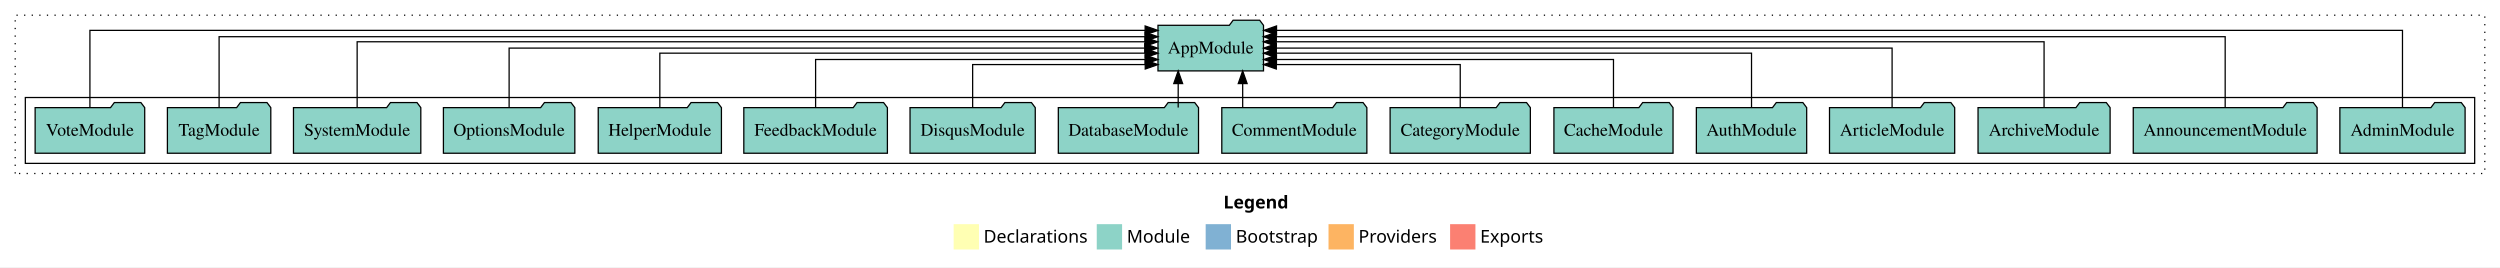
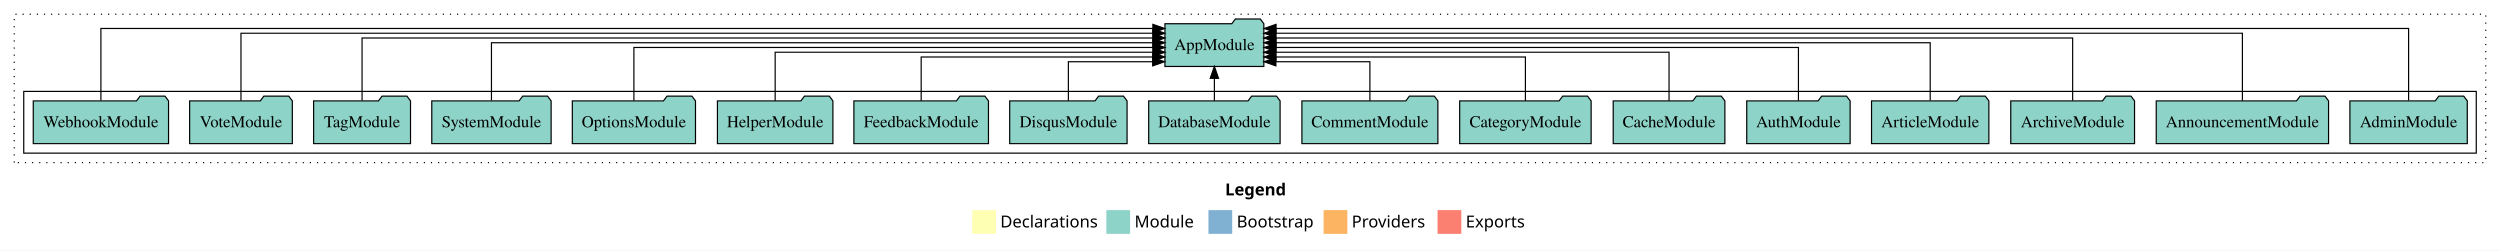
- <svg xmlns="http://www.w3.org/2000/svg" width="1974pt" height="211pt" viewBox="0.00 0.00 1974.00 211.00">
+ <svg xmlns="http://www.w3.org/2000/svg" width="2106pt" height="211pt" viewBox="0.00 0.00 2106.00 211.00">
  <g id="graph0" class="graph" transform="scale(1 1) rotate(0) translate(4 207)">
-     <polygon fill="white" stroke="transparent" points="-4,4 -4,-207 1970,-207 1970,4 -4,4" />
-     <text text-anchor="start" x="962.01" y="-42.4" font-family="Times-12" font-weight="bold" font-size="14.00">Legend</text>
-     <polygon fill="#ffffb3" stroke="transparent" points="749,-10 749,-30 769,-30 769,-10 749,-10" />
-     <text text-anchor="start" x="772.63" y="-15.4" font-family="Times-12" font-size="14.00">  Declarations</text>
-     <polygon fill="#8dd3c7" stroke="transparent" points="862,-10 862,-30 882,-30 882,-10 862,-10" />
-     <text text-anchor="start" x="885.73" y="-15.4" font-family="Times-12" font-size="14.00">  Module</text>
-     <polygon fill="#80b1d3" stroke="transparent" points="948,-10 948,-30 968,-30 968,-10 948,-10" />
-     <text text-anchor="start" x="971.78" y="-15.4" font-family="Times-12" font-size="14.00">  Bootstrap</text>
-     <polygon fill="#fdb462" stroke="transparent" points="1045,-10 1045,-30 1065,-30 1065,-10 1045,-10" />
-     <text text-anchor="start" x="1068.67" y="-15.4" font-family="Times-12" font-size="14.00">  Providers</text>
-     <polygon fill="#fb8072" stroke="transparent" points="1141,-10 1141,-30 1161,-30 1161,-10 1141,-10" />
-     <text text-anchor="start" x="1164.73" y="-15.4" font-family="Times-12" font-size="14.00">  Exports</text>
+     <polygon fill="white" stroke="transparent" points="-4,4 -4,-207 2102,-207 2102,4 -4,4" />
+     <text text-anchor="start" x="1028.01" y="-42.4" font-family="Times-12" font-weight="bold" font-size="14.00">Legend</text>
+     <polygon fill="#ffffb3" stroke="transparent" points="815,-10 815,-30 835,-30 835,-10 815,-10" />
+     <text text-anchor="start" x="838.63" y="-15.4" font-family="Times-12" font-size="14.00">  Declarations</text>
+     <polygon fill="#8dd3c7" stroke="transparent" points="928,-10 928,-30 948,-30 948,-10 928,-10" />
+     <text text-anchor="start" x="951.73" y="-15.4" font-family="Times-12" font-size="14.00">  Module</text>
+     <polygon fill="#80b1d3" stroke="transparent" points="1014,-10 1014,-30 1034,-30 1034,-10 1014,-10" />
+     <text text-anchor="start" x="1037.78" y="-15.4" font-family="Times-12" font-size="14.00">  Bootstrap</text>
+     <polygon fill="#fdb462" stroke="transparent" points="1111,-10 1111,-30 1131,-30 1131,-10 1111,-10" />
+     <text text-anchor="start" x="1134.67" y="-15.4" font-family="Times-12" font-size="14.00">  Providers</text>
+     <polygon fill="#fb8072" stroke="transparent" points="1207,-10 1207,-30 1227,-30 1227,-10 1207,-10" />
+     <text text-anchor="start" x="1230.73" y="-15.4" font-family="Times-12" font-size="14.00">  Exports</text>
    <g id="clust1" class="cluster">
-       <polygon fill="none" stroke="black" stroke-dasharray="1,5" points="8,-70 8,-195 1958,-195 1958,-70 8,-70" />
+       <polygon fill="none" stroke="black" stroke-dasharray="1,5" points="8,-70 8,-195 2090,-195 2090,-70 8,-70" />
    </g>
    <g id="clust3" class="cluster">
-       <polygon fill="none" stroke="black" points="16,-78 16,-130 1950,-130 1950,-78 16,-78" />
+       <polygon fill="none" stroke="black" points="16,-78 16,-130 2082,-130 2082,-78 16,-78" />
    </g>
    <g id="node1" class="node">
-       <polygon fill="#8dd3c7" stroke="black" points="1942.44,-122 1939.44,-126 1918.44,-126 1915.44,-122 1843.56,-122 1843.56,-86 1942.44,-86 1942.44,-122" />
-       <text text-anchor="middle" x="1893" y="-99.8" font-family="Times,serif" font-size="14.00">AdminModule</text>
+       <polygon fill="#8dd3c7" stroke="black" points="2074.44,-122 2071.44,-126 2050.44,-126 2047.44,-122 1975.56,-122 1975.56,-86 2074.44,-86 2074.44,-122" />
+       <text text-anchor="middle" x="2025" y="-99.8" font-family="Times,serif" font-size="14.00">AdminModule</text>
+     </g>
+     <g id="node18" class="node">
+       <polygon fill="#8dd3c7" stroke="black" points="1060.66,-187 1057.66,-191 1036.66,-191 1033.66,-187 977.34,-187 977.34,-151 1060.66,-151 1060.66,-187" />
+       <text text-anchor="middle" x="1019" y="-164.8" font-family="Times,serif" font-size="14.00">AppModule</text>
+     </g>
+     <g id="edge1" class="edge">
+       <path fill="none" stroke="black" d="M2025,-122.32C2025,-145.66 2025,-183 2025,-183 2025,-183 1070.95,-183 1070.95,-183" />
+       <polygon fill="black" stroke="black" points="1070.95,-179.5 1060.95,-183 1070.95,-186.5 1070.95,-179.5" />
+     </g>
+     <g id="node2" class="node">
+       <polygon fill="#8dd3c7" stroke="black" points="1957.58,-122 1954.58,-126 1933.58,-126 1930.58,-122 1812.42,-122 1812.42,-86 1957.58,-86 1957.58,-122" />
+       <text text-anchor="middle" x="1885" y="-99.8" font-family="Times,serif" font-size="14.00">AnnouncementModule</text>
+     </g>
+     <g id="edge2" class="edge">
+       <path fill="none" stroke="black" d="M1885,-122.16C1885,-144.35 1885,-179 1885,-179 1885,-179 1070.77,-179 1070.77,-179" />
+       <polygon fill="black" stroke="black" points="1070.77,-175.5 1060.77,-179 1070.77,-182.5 1070.77,-175.5" />
+     </g>
+     <g id="node3" class="node">
+       <polygon fill="#8dd3c7" stroke="black" points="1794.14,-122 1791.14,-126 1770.14,-126 1767.14,-122 1689.86,-122 1689.86,-86 1794.14,-86 1794.14,-122" />
+       <text text-anchor="middle" x="1742" y="-99.8" font-family="Times,serif" font-size="14.00">ArchiveModule</text>
+     </g>
+     <g id="edge3" class="edge">
+       <path fill="none" stroke="black" d="M1742,-122.28C1742,-143.32 1742,-175 1742,-175 1742,-175 1070.73,-175 1070.73,-175" />
+       <polygon fill="black" stroke="black" points="1070.73,-171.5 1060.73,-175 1070.73,-178.5 1070.73,-171.5" />
+     </g>
+     <g id="node4" class="node">
+       <polygon fill="#8dd3c7" stroke="black" points="1671.42,-122 1668.42,-126 1647.42,-126 1644.42,-122 1572.58,-122 1572.58,-86 1671.42,-86 1671.42,-122" />
+       <text text-anchor="middle" x="1622" y="-99.8" font-family="Times,serif" font-size="14.00">ArticleModule</text>
+     </g>
+     <g id="edge4" class="edge">
+       <path fill="none" stroke="black" d="M1622,-122.31C1622,-142.15 1622,-171 1622,-171 1622,-171 1070.92,-171 1070.92,-171" />
+       <polygon fill="black" stroke="black" points="1070.92,-167.5 1060.92,-171 1070.92,-174.5 1070.92,-167.5" />
+     </g>
+     <g id="node5" class="node">
+       <polygon fill="#8dd3c7" stroke="black" points="1554.55,-122 1551.55,-126 1530.55,-126 1527.55,-122 1467.45,-122 1467.45,-86 1554.55,-86 1554.55,-122" />
+       <text text-anchor="middle" x="1511" y="-99.8" font-family="Times,serif" font-size="14.00">AuthModule</text>
+     </g>
+     <g id="edge5" class="edge">
+       <path fill="none" stroke="black" d="M1511,-122.22C1511,-140.83 1511,-167 1511,-167 1511,-167 1070.95,-167 1070.95,-167" />
+       <polygon fill="black" stroke="black" points="1070.95,-163.5 1060.95,-167 1070.95,-170.5 1070.95,-163.5" />
+     </g>
+     <g id="node6" class="node">
+       <polygon fill="#8dd3c7" stroke="black" points="1449.03,-122 1446.03,-126 1425.03,-126 1422.03,-122 1354.97,-122 1354.97,-86 1449.03,-86 1449.03,-122" />
+       <text text-anchor="middle" x="1402" y="-99.8" font-family="Times,serif" font-size="14.00">CacheModule</text>
+     </g>
+     <g id="edge6" class="edge">
+       <path fill="none" stroke="black" d="M1402,-122.02C1402,-139.37 1402,-163 1402,-163 1402,-163 1070.72,-163 1070.72,-163" />
+       <polygon fill="black" stroke="black" points="1070.72,-159.5 1060.72,-163 1070.72,-166.5 1070.72,-159.5" />
+     </g>
+     <g id="node7" class="node">
+       <polygon fill="#8dd3c7" stroke="black" points="1336.37,-122 1333.37,-126 1312.37,-126 1309.37,-122 1225.63,-122 1225.63,-86 1336.37,-86 1336.37,-122" />
+       <text text-anchor="middle" x="1281" y="-99.8" font-family="Times,serif" font-size="14.00">CategoryModule</text>
+     </g>
+     <g id="edge7" class="edge">
+       <path fill="none" stroke="black" d="M1281,-122.01C1281,-138.05 1281,-159 1281,-159 1281,-159 1070.8,-159 1070.8,-159" />
+       <polygon fill="black" stroke="black" points="1070.8,-155.5 1060.8,-159 1070.8,-162.5 1070.8,-155.5" />
+     </g>
+     <g id="node8" class="node">
+       <polygon fill="#8dd3c7" stroke="black" points="1207.27,-122 1204.27,-126 1183.27,-126 1180.27,-122 1092.73,-122 1092.73,-86 1207.27,-86 1207.27,-122" />
+       <text text-anchor="middle" x="1150" y="-99.8" font-family="Times,serif" font-size="14.00">CommentModule</text>
+     </g>
+     <g id="edge8" class="edge">
+       <path fill="none" stroke="black" d="M1150,-122.12C1150,-136.78 1150,-155 1150,-155 1150,-155 1070.81,-155 1070.81,-155" />
+       <polygon fill="black" stroke="black" points="1070.81,-151.5 1060.81,-155 1070.81,-158.5 1070.81,-151.5" />
+     </g>
+     <g id="node9" class="node">
+       <polygon fill="#8dd3c7" stroke="black" points="1074.35,-122 1071.35,-126 1050.35,-126 1047.35,-122 963.65,-122 963.65,-86 1074.35,-86 1074.35,-122" />
+       <text text-anchor="middle" x="1019" y="-99.8" font-family="Times,serif" font-size="14.00">DatabaseModule</text>
+     </g>
+     <g id="edge9" class="edge">
+       <path fill="none" stroke="black" d="M1019,-122.11C1019,-122.11 1019,-140.99 1019,-140.99" />
+       <polygon fill="black" stroke="black" points="1015.5,-140.99 1019,-150.99 1022.5,-140.99 1015.5,-140.99" />
+     </g>
+     <g id="node10" class="node">
+       <polygon fill="#8dd3c7" stroke="black" points="945.44,-122 942.44,-126 921.44,-126 918.44,-122 846.56,-122 846.56,-86 945.44,-86 945.44,-122" />
+       <text text-anchor="middle" x="896" y="-99.8" font-family="Times,serif" font-size="14.00">DisqusModule</text>
+     </g>
+     <g id="edge10" class="edge">
+       <path fill="none" stroke="black" d="M896,-122.12C896,-136.78 896,-155 896,-155 896,-155 967.01,-155 967.01,-155" />
+       <polygon fill="black" stroke="black" points="967.01,-158.5 977.01,-155 967.01,-151.5 967.01,-158.5" />
+     </g>
+     <g id="node11" class="node">
+       <polygon fill="#8dd3c7" stroke="black" points="828.69,-122 825.69,-126 804.69,-126 801.69,-122 715.31,-122 715.31,-86 828.69,-86 828.69,-122" />
+       <text text-anchor="middle" x="772" y="-99.8" font-family="Times,serif" font-size="14.00">FeedbackModule</text>
+     </g>
+     <g id="edge11" class="edge">
+       <path fill="none" stroke="black" d="M772,-122.01C772,-138.05 772,-159 772,-159 772,-159 967.1,-159 967.1,-159" />
+       <polygon fill="black" stroke="black" points="967.1,-162.5 977.1,-159 967.1,-155.5 967.1,-162.5" />
+     </g>
+     <g id="node12" class="node">
+       <polygon fill="#8dd3c7" stroke="black" points="697.64,-122 694.64,-126 673.64,-126 670.64,-122 600.36,-122 600.36,-86 697.64,-86 697.64,-122" />
+       <text text-anchor="middle" x="649" y="-99.8" font-family="Times,serif" font-size="14.00">HelperModule</text>
+     </g>
+     <g id="edge12" class="edge">
+       <path fill="none" stroke="black" d="M649,-122.02C649,-139.37 649,-163 649,-163 649,-163 967.28,-163 967.28,-163" />
+       <polygon fill="black" stroke="black" points="967.28,-166.5 977.28,-163 967.28,-159.5 967.28,-166.5" />
+     </g>
+     <g id="node13" class="node">
+       <polygon fill="#8dd3c7" stroke="black" points="581.88,-122 578.88,-126 557.88,-126 554.88,-122 478.12,-122 478.12,-86 581.88,-86 581.88,-122" />
+       <text text-anchor="middle" x="530" y="-99.8" font-family="Times,serif" font-size="14.00">OptionsModule</text>
+     </g>
+     <g id="edge13" class="edge">
+       <path fill="none" stroke="black" d="M530,-122.22C530,-140.83 530,-167 530,-167 530,-167 967.31,-167 967.31,-167" />
+       <polygon fill="black" stroke="black" points="967.31,-170.5 977.31,-167 967.31,-163.5 967.31,-170.5" />
+     </g>
+     <g id="node14" class="node">
+       <polygon fill="#8dd3c7" stroke="black" points="460.27,-122 457.27,-126 436.27,-126 433.27,-122 359.73,-122 359.73,-86 460.27,-86 460.27,-122" />
+       <text text-anchor="middle" x="410" y="-99.8" font-family="Times,serif" font-size="14.00">SystemModule</text>
+     </g>
+     <g id="edge14" class="edge">
+       <path fill="none" stroke="black" d="M410,-122.31C410,-142.15 410,-171 410,-171 410,-171 967.14,-171 967.14,-171" />
+       <polygon fill="black" stroke="black" points="967.14,-174.5 977.14,-171 967.14,-167.5 967.14,-174.5" />
+     </g>
+     <g id="node15" class="node">
+       <polygon fill="#8dd3c7" stroke="black" points="341.82,-122 338.82,-126 317.82,-126 314.82,-122 260.18,-122 260.18,-86 341.82,-86 341.82,-122" />
+       <text text-anchor="middle" x="301" y="-99.8" font-family="Times,serif" font-size="14.00">TagModule</text>
+     </g>
+     <g id="edge15" class="edge">
+       <path fill="none" stroke="black" d="M301,-122.28C301,-143.32 301,-175 301,-175 301,-175 967.29,-175 967.29,-175" />
+       <polygon fill="black" stroke="black" points="967.29,-178.5 977.29,-175 967.29,-171.5 967.29,-178.5" />
+     </g>
+     <g id="node16" class="node">
+       <polygon fill="#8dd3c7" stroke="black" points="242.26,-122 239.26,-126 218.26,-126 215.26,-122 155.74,-122 155.74,-86 242.26,-86 242.26,-122" />
+       <text text-anchor="middle" x="199" y="-99.8" font-family="Times,serif" font-size="14.00">VoteModule</text>
+     </g>
+     <g id="edge16" class="edge">
+       <path fill="none" stroke="black" d="M199,-122.16C199,-144.35 199,-179 199,-179 199,-179 967.21,-179 967.21,-179" />
+       <polygon fill="black" stroke="black" points="967.21,-182.5 977.21,-179 967.21,-175.5 967.21,-182.5" />
    </g>
    <g id="node17" class="node">
-       <polygon fill="#8dd3c7" stroke="black" points="993.66,-187 990.66,-191 969.66,-191 966.66,-187 910.34,-187 910.34,-151 993.66,-151 993.66,-187" />
-       <text text-anchor="middle" x="952" y="-164.8" font-family="Times,serif" font-size="14.00">AppModule</text>
+       <polygon fill="#8dd3c7" stroke="black" points="137.98,-122 134.98,-126 113.98,-126 110.98,-122 24.02,-122 24.02,-86 137.98,-86 137.98,-122" />
+       <text text-anchor="middle" x="81" y="-99.8" font-family="Times,serif" font-size="14.00">WebhookModule</text>
    </g>
-     <g id="edge1" class="edge">
-       <path fill="none" stroke="black" d="M1893,-122.32C1893,-145.66 1893,-183 1893,-183 1893,-183 1003.95,-183 1003.95,-183" />
-       <polygon fill="black" stroke="black" points="1003.95,-179.5 993.95,-183 1003.95,-186.5 1003.95,-179.5" />
-     </g>
-     <g id="node2" class="node">
-       <polygon fill="#8dd3c7" stroke="black" points="1825.58,-122 1822.58,-126 1801.58,-126 1798.58,-122 1680.42,-122 1680.42,-86 1825.58,-86 1825.58,-122" />
-       <text text-anchor="middle" x="1753" y="-99.8" font-family="Times,serif" font-size="14.00">AnnouncementModule</text>
-     </g>
-     <g id="edge2" class="edge">
-       <path fill="none" stroke="black" d="M1753,-122.29C1753,-144.21 1753,-178 1753,-178 1753,-178 1003.66,-178 1003.66,-178" />
-       <polygon fill="black" stroke="black" points="1003.66,-174.5 993.66,-178 1003.66,-181.5 1003.66,-174.5" />
-     </g>
-     <g id="node3" class="node">
-       <polygon fill="#8dd3c7" stroke="black" points="1662.14,-122 1659.14,-126 1638.14,-126 1635.14,-122 1557.86,-122 1557.86,-86 1662.14,-86 1662.14,-122" />
-       <text text-anchor="middle" x="1610" y="-99.8" font-family="Times,serif" font-size="14.00">ArchiveModule</text>
-     </g>
-     <g id="edge3" class="edge">
-       <path fill="none" stroke="black" d="M1610,-122.03C1610,-142.77 1610,-174 1610,-174 1610,-174 1003.66,-174 1003.66,-174" />
-       <polygon fill="black" stroke="black" points="1003.66,-170.5 993.66,-174 1003.66,-177.5 1003.66,-170.5" />
-     </g>
-     <g id="node4" class="node">
-       <polygon fill="#8dd3c7" stroke="black" points="1539.42,-122 1536.42,-126 1515.42,-126 1512.42,-122 1440.58,-122 1440.58,-86 1539.42,-86 1539.42,-122" />
-       <text text-anchor="middle" x="1490" y="-99.8" font-family="Times,serif" font-size="14.00">ArticleModule</text>
-     </g>
-     <g id="edge4" class="edge">
-       <path fill="none" stroke="black" d="M1490,-122.11C1490,-141.34 1490,-169 1490,-169 1490,-169 1003.77,-169 1003.77,-169" />
-       <polygon fill="black" stroke="black" points="1003.77,-165.5 993.77,-169 1003.77,-172.5 1003.77,-165.5" />
-     </g>
-     <g id="node5" class="node">
-       <polygon fill="#8dd3c7" stroke="black" points="1422.55,-122 1419.55,-126 1398.55,-126 1395.55,-122 1335.45,-122 1335.45,-86 1422.55,-86 1422.55,-122" />
-       <text text-anchor="middle" x="1379" y="-99.8" font-family="Times,serif" font-size="14.00">AuthModule</text>
-     </g>
-     <g id="edge5" class="edge">
-       <path fill="none" stroke="black" d="M1379,-122.3C1379,-140.27 1379,-165 1379,-165 1379,-165 1003.72,-165 1003.72,-165" />
-       <polygon fill="black" stroke="black" points="1003.72,-161.5 993.72,-165 1003.72,-168.5 1003.72,-161.5" />
-     </g>
-     <g id="node6" class="node">
-       <polygon fill="#8dd3c7" stroke="black" points="1317.03,-122 1314.03,-126 1293.03,-126 1290.03,-122 1222.97,-122 1222.97,-86 1317.03,-86 1317.03,-122" />
-       <text text-anchor="middle" x="1270" y="-99.8" font-family="Times,serif" font-size="14.00">CacheModule</text>
-     </g>
-     <g id="edge6" class="edge">
-       <path fill="none" stroke="black" d="M1270,-122.03C1270,-138.4 1270,-160 1270,-160 1270,-160 1003.9,-160 1003.9,-160" />
-       <polygon fill="black" stroke="black" points="1003.9,-156.5 993.9,-160 1003.9,-163.5 1003.9,-156.5" />
-     </g>
-     <g id="node7" class="node">
-       <polygon fill="#8dd3c7" stroke="black" points="1204.37,-122 1201.37,-126 1180.37,-126 1177.37,-122 1093.63,-122 1093.63,-86 1204.37,-86 1204.37,-122" />
-       <text text-anchor="middle" x="1149" y="-99.8" font-family="Times,serif" font-size="14.00">CategoryModule</text>
-     </g>
-     <g id="edge7" class="edge">
-       <path fill="none" stroke="black" d="M1149,-122.19C1149,-137.18 1149,-156 1149,-156 1149,-156 1003.78,-156 1003.78,-156" />
-       <polygon fill="black" stroke="black" points="1003.78,-152.5 993.78,-156 1003.78,-159.5 1003.78,-152.5" />
-     </g>
-     <g id="node8" class="node">
-       <polygon fill="#8dd3c7" stroke="black" points="1075.27,-122 1072.27,-126 1051.27,-126 1048.27,-122 960.73,-122 960.73,-86 1075.27,-86 1075.27,-122" />
-       <text text-anchor="middle" x="1018" y="-99.8" font-family="Times,serif" font-size="14.00">CommentModule</text>
-     </g>
-     <g id="edge8" class="edge">
-       <path fill="none" stroke="black" d="M977.22,-122.11C977.22,-122.11 977.22,-140.99 977.22,-140.99" />
-       <polygon fill="black" stroke="black" points="973.72,-140.99 977.22,-150.99 980.72,-140.99 973.72,-140.99" />
-     </g>
-     <g id="node9" class="node">
-       <polygon fill="#8dd3c7" stroke="black" points="942.35,-122 939.35,-126 918.35,-126 915.35,-122 831.65,-122 831.65,-86 942.35,-86 942.35,-122" />
-       <text text-anchor="middle" x="887" y="-99.8" font-family="Times,serif" font-size="14.00">DatabaseModule</text>
-     </g>
-     <g id="edge9" class="edge">
-       <path fill="none" stroke="black" d="M926.3,-122.11C926.3,-122.11 926.3,-140.99 926.3,-140.99" />
-       <polygon fill="black" stroke="black" points="922.8,-140.99 926.3,-150.99 929.8,-140.99 922.8,-140.99" />
-     </g>
-     <g id="node10" class="node">
-       <polygon fill="#8dd3c7" stroke="black" points="813.44,-122 810.44,-126 789.44,-126 786.44,-122 714.56,-122 714.56,-86 813.44,-86 813.44,-122" />
-       <text text-anchor="middle" x="764" y="-99.8" font-family="Times,serif" font-size="14.00">DisqusModule</text>
-     </g>
-     <g id="edge10" class="edge">
-       <path fill="none" stroke="black" d="M764,-122.19C764,-137.18 764,-156 764,-156 764,-156 900.28,-156 900.28,-156" />
-       <polygon fill="black" stroke="black" points="900.28,-159.5 910.28,-156 900.28,-152.5 900.28,-159.5" />
-     </g>
-     <g id="node11" class="node">
-       <polygon fill="#8dd3c7" stroke="black" points="696.69,-122 693.69,-126 672.69,-126 669.69,-122 583.31,-122 583.31,-86 696.69,-86 696.69,-122" />
-       <text text-anchor="middle" x="640" y="-99.8" font-family="Times,serif" font-size="14.00">FeedbackModule</text>
-     </g>
-     <g id="edge11" class="edge">
-       <path fill="none" stroke="black" d="M640,-122.03C640,-138.4 640,-160 640,-160 640,-160 900.25,-160 900.25,-160" />
-       <polygon fill="black" stroke="black" points="900.25,-163.5 910.25,-160 900.25,-156.5 900.25,-163.5" />
-     </g>
-     <g id="node12" class="node">
-       <polygon fill="#8dd3c7" stroke="black" points="565.64,-122 562.64,-126 541.64,-126 538.64,-122 468.36,-122 468.36,-86 565.64,-86 565.64,-122" />
-       <text text-anchor="middle" x="517" y="-99.8" font-family="Times,serif" font-size="14.00">HelperModule</text>
-     </g>
-     <g id="edge12" class="edge">
-       <path fill="none" stroke="black" d="M517,-122.3C517,-140.27 517,-165 517,-165 517,-165 900.29,-165 900.29,-165" />
-       <polygon fill="black" stroke="black" points="900.29,-168.5 910.29,-165 900.29,-161.5 900.29,-168.5" />
-     </g>
-     <g id="node13" class="node">
-       <polygon fill="#8dd3c7" stroke="black" points="449.88,-122 446.88,-126 425.88,-126 422.88,-122 346.12,-122 346.12,-86 449.88,-86 449.88,-122" />
-       <text text-anchor="middle" x="398" y="-99.8" font-family="Times,serif" font-size="14.00">OptionsModule</text>
-     </g>
-     <g id="edge13" class="edge">
-       <path fill="none" stroke="black" d="M398,-122.11C398,-141.34 398,-169 398,-169 398,-169 899.91,-169 899.91,-169" />
-       <polygon fill="black" stroke="black" points="899.91,-172.5 909.91,-169 899.91,-165.5 899.91,-172.5" />
-     </g>
-     <g id="node14" class="node">
-       <polygon fill="#8dd3c7" stroke="black" points="328.27,-122 325.27,-126 304.27,-126 301.27,-122 227.73,-122 227.73,-86 328.27,-86 328.27,-122" />
-       <text text-anchor="middle" x="278" y="-99.8" font-family="Times,serif" font-size="14.00">SystemModule</text>
-     </g>
-     <g id="edge14" class="edge">
-       <path fill="none" stroke="black" d="M278,-122.03C278,-142.77 278,-174 278,-174 278,-174 900.09,-174 900.09,-174" />
-       <polygon fill="black" stroke="black" points="900.09,-177.5 910.09,-174 900.09,-170.5 900.09,-177.5" />
-     </g>
-     <g id="node15" class="node">
-       <polygon fill="#8dd3c7" stroke="black" points="209.82,-122 206.82,-126 185.82,-126 182.82,-122 128.18,-122 128.18,-86 209.82,-86 209.82,-122" />
-       <text text-anchor="middle" x="169" y="-99.8" font-family="Times,serif" font-size="14.00">TagModule</text>
-     </g>
-     <g id="edge15" class="edge">
-       <path fill="none" stroke="black" d="M169,-122.29C169,-144.21 169,-178 169,-178 169,-178 900.18,-178 900.18,-178" />
-       <polygon fill="black" stroke="black" points="900.18,-181.5 910.18,-178 900.18,-174.5 900.18,-181.5" />
-     </g>
-     <g id="node16" class="node">
-       <polygon fill="#8dd3c7" stroke="black" points="110.26,-122 107.26,-126 86.26,-126 83.26,-122 23.74,-122 23.74,-86 110.26,-86 110.26,-122" />
-       <text text-anchor="middle" x="67" y="-99.8" font-family="Times,serif" font-size="14.00">VoteModule</text>
-     </g>
-     <g id="edge16" class="edge">
-       <path fill="none" stroke="black" d="M67,-122.32C67,-145.66 67,-183 67,-183 67,-183 900.21,-183 900.21,-183" />
-       <polygon fill="black" stroke="black" points="900.21,-186.5 910.21,-183 900.21,-179.5 900.21,-186.5" />
+     <g id="edge17" class="edge">
+       <path fill="none" stroke="black" d="M81,-122.32C81,-145.66 81,-183 81,-183 81,-183 967.18,-183 967.18,-183" />
+       <polygon fill="black" stroke="black" points="967.18,-186.5 977.18,-183 967.18,-179.5 967.18,-186.5" />
    </g>
  </g>
</svg>
